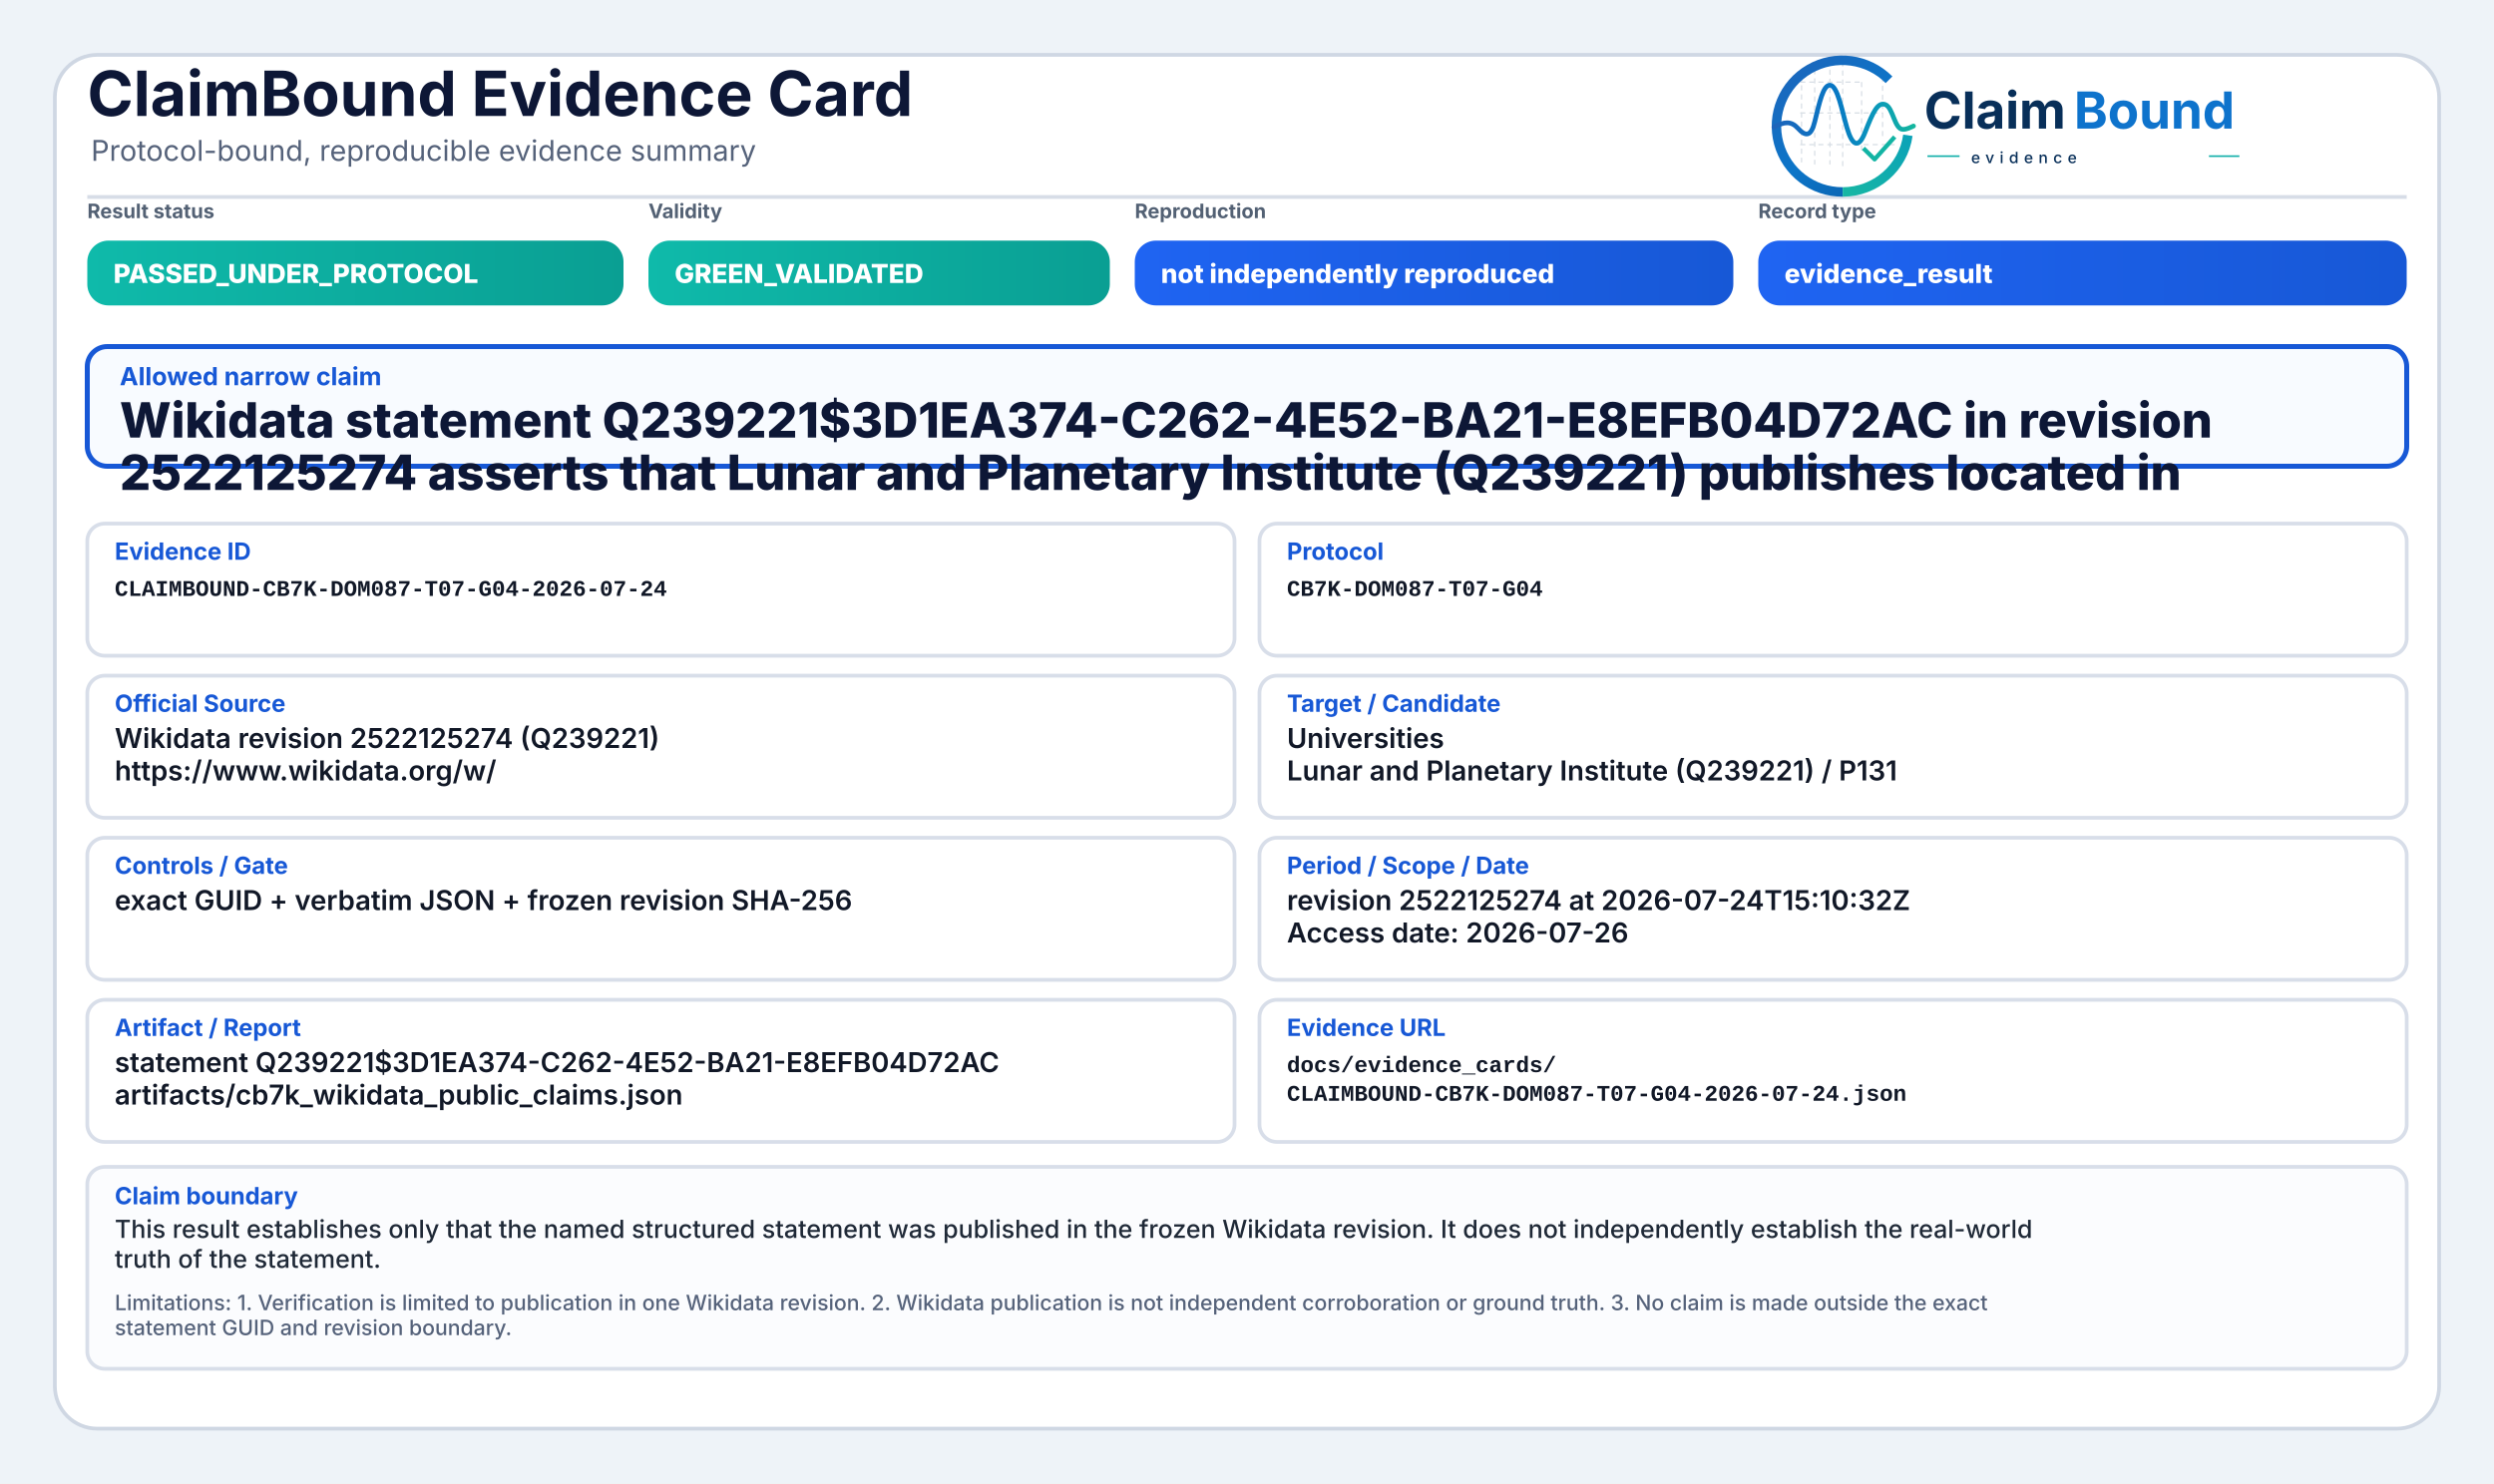
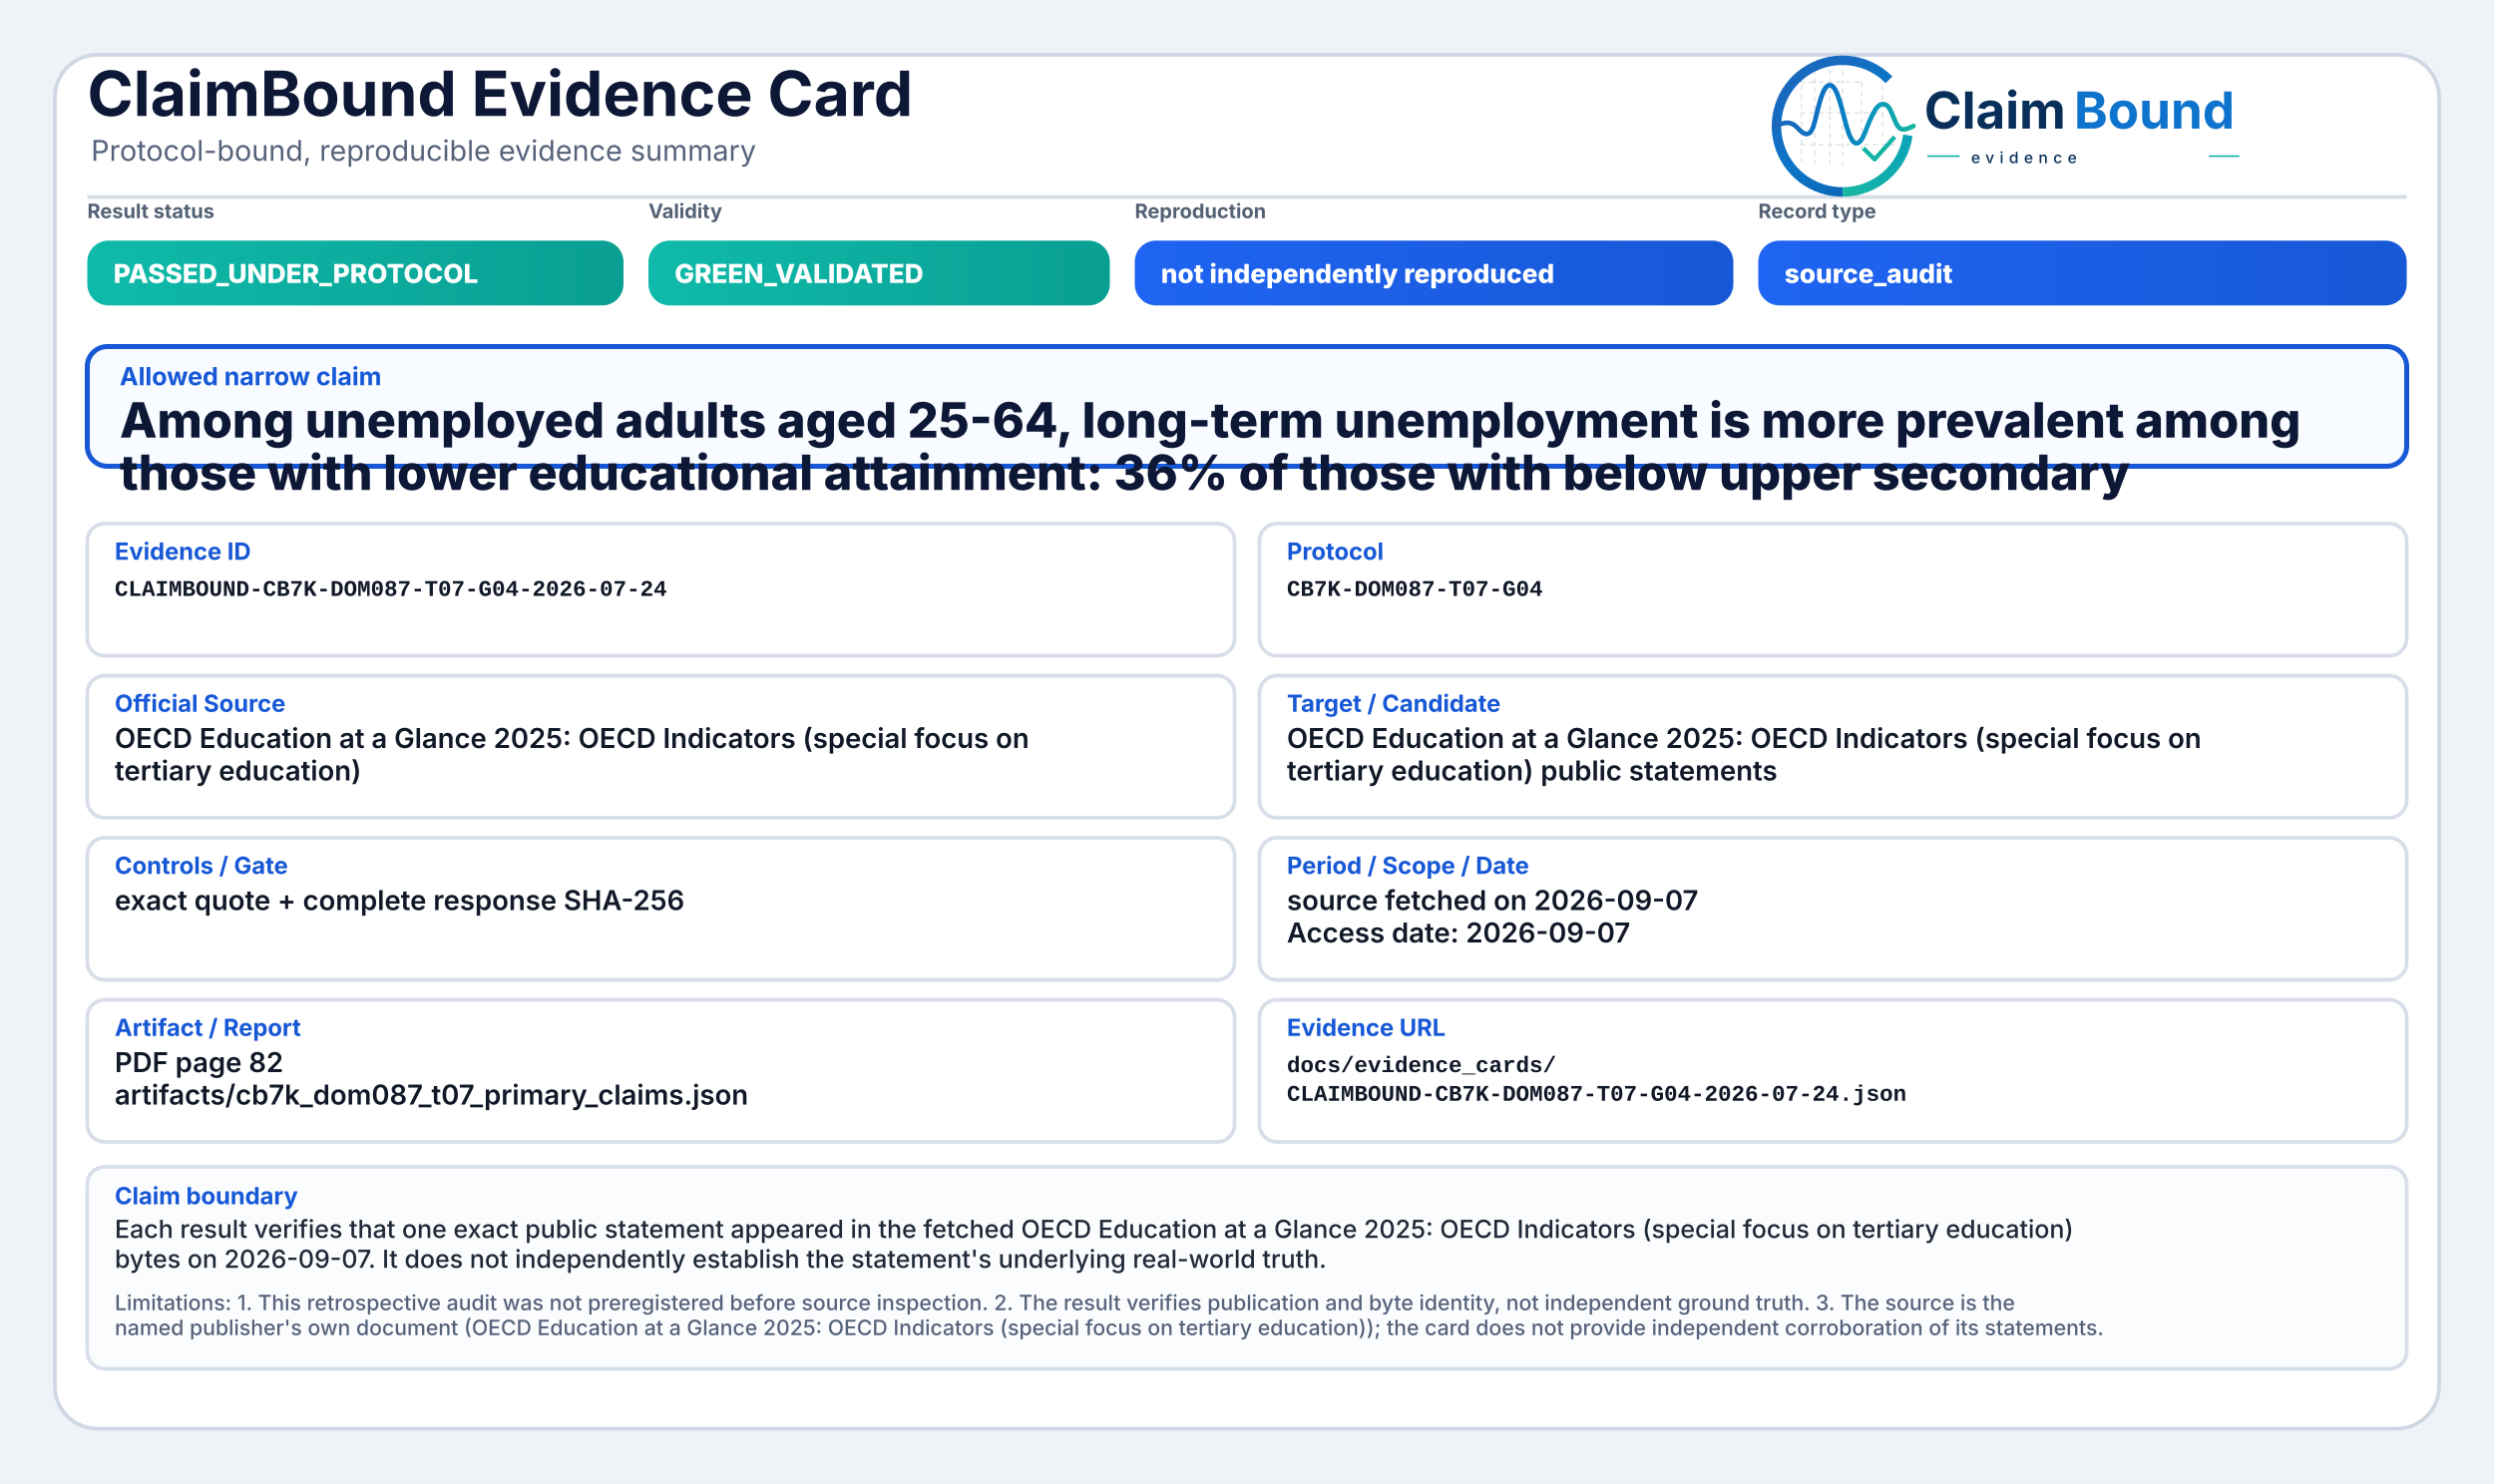
<svg xmlns="http://www.w3.org/2000/svg" width="2000" height="1190" viewBox="0 0 2000 1190" role="img" aria-label="ClaimBound Evidence Card">
  <defs>
    <linearGradient id="greenGrad" x1="0" y1="0" x2="1" y2="0">
      <stop offset="0%" stop-color="#0fbaaa" />
      <stop offset="100%" stop-color="#0a9f93" />
    </linearGradient>
    <linearGradient id="yellowGrad" x1="0" y1="0" x2="1" y2="0">
      <stop offset="0%" stop-color="#fbbf24" />
      <stop offset="100%" stop-color="#d97706" />
    </linearGradient>
    <linearGradient id="amberGrad" x1="0" y1="0" x2="1" y2="0">
      <stop offset="0%" stop-color="#f97316" />
      <stop offset="100%" stop-color="#c2410c" />
    </linearGradient>
    <linearGradient id="redGrad" x1="0" y1="0" x2="1" y2="0">
      <stop offset="0%" stop-color="#ef4444" />
      <stop offset="100%" stop-color="#b91c1c" />
    </linearGradient>
    <linearGradient id="grayGrad" x1="0" y1="0" x2="1" y2="0">
      <stop offset="0%" stop-color="#64748b" />
      <stop offset="100%" stop-color="#475569" />
    </linearGradient>
    <linearGradient id="blueGrad" x1="0" y1="0" x2="1" y2="0">
      <stop offset="0%" stop-color="#1f64f2" />
      <stop offset="100%" stop-color="#1758d6" />
    </linearGradient>
    <linearGradient id="logoRingBlue" x1="73" y1="453" x2="348" y2="793" gradientUnits="userSpaceOnUse">
      <stop offset="0" stop-color="#1E64BA" />
      <stop offset="0.55" stop-color="#0C75C8" />
      <stop offset="1" stop-color="#0A5FAB" />
    </linearGradient>
    <linearGradient id="logoRingTeal" x1="221" y1="792" x2="403" y2="594" gradientUnits="userSpaceOnUse">
      <stop offset="0" stop-color="#18B7A3" />
      <stop offset="1" stop-color="#089EBC" />
    </linearGradient>
    <linearGradient id="logoSignalGradient" x1="61" y1="628" x2="404" y2="628" gradientUnits="userSpaceOnUse">
      <stop offset="0" stop-color="#1E64BA" />
      <stop offset="0.43" stop-color="#0877C4" />
      <stop offset="0.72" stop-color="#0A97BB" />
      <stop offset="1" stop-color="#14B69E" />
    </linearGradient>
  </defs>
  <rect x="0" y="0" width="2000" height="1190" fill="#eef3f8" />
  <rect x="44" y="44" width="1912" height="1102" rx="34" fill="#ffffff" stroke="#cfd7e3" stroke-width="3" />
  <path d="M70 158 H1930" stroke="#d7dde7" stroke-width="3" />
  <text x="70" y="93" font-family="Inter, Segoe UI, Arial, sans-serif" font-size="50" font-weight="750" fill="#0d1736">ClaimBound Evidence Card</text>
  <text x="73" y="129" font-family="Inter, Segoe UI, Arial, sans-serif" font-size="23" font-weight="400" fill="#55627a">Protocol-bound, reproducible evidence summary</text>
  <g aria-label="ClaimBound evidence logo" transform="translate(1415,52) scale(0.33) translate(-40,-478)">
    <g stroke-linecap="butt" stroke-linejoin="round">
      <g stroke="#CBD3DC" stroke-width="3.2" stroke-linecap="round" stroke-dasharray="10 12" opacity="0.72">
        <path d="M130 507V714" />
        <path d="M162 490V719" />
        <path d="M199 491V719" />
        <path d="M230 471V726" />
        <path d="M276 521V690" />
        <path d="M327 508V650" />
        <path d="M128 520H277" />
        <path d="M128 595H327" />
        <path d="M128 672H355" />
      </g>
      <path d="M342.6 514.3A160 160 0 1 0 230 787" fill="none" stroke="url(#logoRingBlue)" stroke-width="23" />
      <path d="M230 787A160 160 0 0 0 388.4 649.3" fill="none" stroke="url(#logoRingTeal)" stroke-width="23" />
      <path d="M63 629.5C87 616.4 104.3 613.6 121.2 632.2C140.7 653.8 153.4 651.6 162.1 616.2C173.8 568.5 182.5 527.5 198.9 527.5C217.5 527.5 228.4 590.6 240.3 630.8C253.4 675.4 268.6 682.8 284.6 641.5C303.5 592.9 315.2 567.6 333.7 574.7C352.6 582 355.7 635.1 376.6 634.9C386.2 634.8 394 630.4 402 626.8" fill="none" stroke="url(#logoSignalGradient)" stroke-width="11.5" stroke-linecap="round" />
      <path d="M284 684.5L307.5 707.7L353 657" fill="none" stroke="#12B4A4" stroke-width="10.5" stroke-linecap="square" />
    </g>
    <text x="428" y="633" font-family="Inter, Segoe UI, Arial, sans-serif" font-size="124" font-weight="750" fill="#082F59" text-rendering="geometricPrecision">Claim</text>
    <text x="792" y="633" font-family="Inter, Segoe UI, Arial, sans-serif" font-size="124" font-weight="750" fill="#0E73CC" text-rendering="geometricPrecision">Bound</text>
    <line x1="436" y1="700" x2="514" y2="700" stroke="#11AFA9" stroke-width="4" />
    <text x="542" y="717" font-family="Inter, Segoe UI, Arial, sans-serif" font-size="38" font-weight="500" letter-spacing="13" fill="#082F59">evidence</text>
    <line x1="1120" y1="700" x2="1194" y2="700" stroke="#11AFA9" stroke-width="4" />
  </g>
  <text x="70" y="175" font-family="Inter, Segoe UI, Arial, sans-serif" font-size="16" font-weight="650" fill="#536174">Result status</text>
  <rect x="70" y="193" width="430" height="52" rx="17" fill="url(#greenGrad)" />
  <text x="91" y="227" font-family="Inter, Segoe UI, Arial, sans-serif" font-size="21" font-weight="800" fill="#ffffff">PASSED_UNDER_PROTOCOL</text>
  <text x="520" y="175" font-family="Inter, Segoe UI, Arial, sans-serif" font-size="16" font-weight="650" fill="#536174">Validity</text>
  <rect x="520" y="193" width="370" height="52" rx="17" fill="url(#greenGrad)" />
  <text x="541" y="227" font-family="Inter, Segoe UI, Arial, sans-serif" font-size="21" font-weight="800" fill="#ffffff">GREEN_VALIDATED</text>
  <text x="910" y="175" font-family="Inter, Segoe UI, Arial, sans-serif" font-size="16" font-weight="650" fill="#536174">Reproduction</text>
  <rect x="910" y="193" width="480" height="52" rx="17" fill="url(#blueGrad)" />
  <text x="931" y="227" font-family="Inter, Segoe UI, Arial, sans-serif" font-size="21" font-weight="800" fill="#ffffff">not independently reproduced</text>
  <text x="1410" y="175" font-family="Inter, Segoe UI, Arial, sans-serif" font-size="16" font-weight="650" fill="#536174">Record type</text>
  <rect x="1410" y="193" width="520" height="52" rx="17" fill="url(#blueGrad)" />
-   <text x="1431" y="227" font-family="Inter, Segoe UI, Arial, sans-serif" font-size="21" font-weight="800" fill="#ffffff">evidence_result</text>
+   <text x="1431" y="227" font-family="Inter, Segoe UI, Arial, sans-serif" font-size="21" font-weight="800" fill="#ffffff">source_audit</text>
  <rect x="70" y="278" width="1860" height="96" rx="16" fill="#f8fbff" stroke="#1758d6" stroke-width="4" />
  <text x="96" y="309" font-family="Inter, Segoe UI, Arial, sans-serif" font-size="20" font-weight="750" fill="#1758d6">Allowed narrow claim</text>
-   <text x="96" y="351" font-family="Inter, Segoe UI, Arial, sans-serif" font-size="39" font-weight="800" fill="#0d1736">Wikidata statement Q239221$3D1EA374-C262-4E52-BA21-E8EFB04D72AC in revision</text>
-   <text x="96" y="393" font-family="Inter, Segoe UI, Arial, sans-serif" font-size="39" font-weight="800" fill="#0d1736">2522125274 asserts that Lunar and Planetary Institute (Q239221) publishes located in</text>
+   <text x="96" y="351" font-family="Inter, Segoe UI, Arial, sans-serif" font-size="39" font-weight="800" fill="#0d1736">Among unemployed adults aged 25-64, long-term unemployment is more prevalent among</text>
+   <text x="96" y="393" font-family="Inter, Segoe UI, Arial, sans-serif" font-size="39" font-weight="800" fill="#0d1736">those with lower educational attainment: 36% of those with below upper secondary</text>
  <rect x="70" y="420" width="920" height="106" rx="14" fill="#ffffff" stroke="#d8dee9" stroke-width="3" />
  <text x="92" y="449" font-family="Inter, Segoe UI, Arial, sans-serif" font-size="19" font-weight="750" fill="#1758d6">Evidence ID</text>
  <text x="92" y="478" font-family="SFMono-Regular, Consolas, Liberation Mono, monospace" font-size="18" font-weight="600" fill="#111827">CLAIMBOUND-CB7K-DOM087-T07-G04-2026-07-24</text>
  <rect x="1010" y="420" width="920" height="106" rx="14" fill="#ffffff" stroke="#d8dee9" stroke-width="3" />
  <text x="1032" y="449" font-family="Inter, Segoe UI, Arial, sans-serif" font-size="19" font-weight="750" fill="#1758d6">Protocol</text>
  <text x="1032" y="478" font-family="SFMono-Regular, Consolas, Liberation Mono, monospace" font-size="18" font-weight="600" fill="#111827">CB7K-DOM087-T07-G04</text>
  <rect x="70" y="542" width="920" height="114" rx="14" fill="#ffffff" stroke="#d8dee9" stroke-width="3" />
  <text x="92" y="571" font-family="Inter, Segoe UI, Arial, sans-serif" font-size="19" font-weight="750" fill="#1758d6">Official Source</text>
-   <text x="92" y="600" font-family="Inter, Segoe UI, Arial, sans-serif" font-size="22" font-weight="600" fill="#111827">Wikidata revision 2522125274 (Q239221)</text>
-   <text x="92" y="626" font-family="Inter, Segoe UI, Arial, sans-serif" font-size="22" font-weight="600" fill="#111827">https://www.wikidata.org/w/</text>
+   <text x="92" y="600" font-family="Inter, Segoe UI, Arial, sans-serif" font-size="22" font-weight="600" fill="#111827">OECD Education at a Glance 2025: OECD Indicators (special focus on</text>
+   <text x="92" y="626" font-family="Inter, Segoe UI, Arial, sans-serif" font-size="22" font-weight="600" fill="#111827">tertiary education)</text>
  <rect x="1010" y="542" width="920" height="114" rx="14" fill="#ffffff" stroke="#d8dee9" stroke-width="3" />
  <text x="1032" y="571" font-family="Inter, Segoe UI, Arial, sans-serif" font-size="19" font-weight="750" fill="#1758d6">Target / Candidate</text>
-   <text x="1032" y="600" font-family="Inter, Segoe UI, Arial, sans-serif" font-size="22" font-weight="600" fill="#111827">Universities</text>
-   <text x="1032" y="626" font-family="Inter, Segoe UI, Arial, sans-serif" font-size="22" font-weight="600" fill="#111827">Lunar and Planetary Institute (Q239221) / P131</text>
+   <text x="1032" y="600" font-family="Inter, Segoe UI, Arial, sans-serif" font-size="22" font-weight="600" fill="#111827">OECD Education at a Glance 2025: OECD Indicators (special focus on</text>
+   <text x="1032" y="626" font-family="Inter, Segoe UI, Arial, sans-serif" font-size="22" font-weight="600" fill="#111827">tertiary education) public statements</text>
  <rect x="70" y="672" width="920" height="114" rx="14" fill="#ffffff" stroke="#d8dee9" stroke-width="3" />
  <text x="92" y="701" font-family="Inter, Segoe UI, Arial, sans-serif" font-size="19" font-weight="750" fill="#1758d6">Controls / Gate</text>
-   <text x="92" y="730" font-family="Inter, Segoe UI, Arial, sans-serif" font-size="22" font-weight="600" fill="#111827">exact GUID + verbatim JSON + frozen revision SHA-256</text>
+   <text x="92" y="730" font-family="Inter, Segoe UI, Arial, sans-serif" font-size="22" font-weight="600" fill="#111827">exact quote + complete response SHA-256</text>
  <rect x="1010" y="672" width="920" height="114" rx="14" fill="#ffffff" stroke="#d8dee9" stroke-width="3" />
  <text x="1032" y="701" font-family="Inter, Segoe UI, Arial, sans-serif" font-size="19" font-weight="750" fill="#1758d6">Period / Scope / Date</text>
-   <text x="1032" y="730" font-family="Inter, Segoe UI, Arial, sans-serif" font-size="22" font-weight="600" fill="#111827">revision 2522125274 at 2026-07-24T15:10:32Z</text>
-   <text x="1032" y="756" font-family="Inter, Segoe UI, Arial, sans-serif" font-size="22" font-weight="600" fill="#111827">Access date: 2026-07-26</text>
+   <text x="1032" y="730" font-family="Inter, Segoe UI, Arial, sans-serif" font-size="22" font-weight="600" fill="#111827">source fetched on 2026-09-07</text>
+   <text x="1032" y="756" font-family="Inter, Segoe UI, Arial, sans-serif" font-size="22" font-weight="600" fill="#111827">Access date: 2026-09-07</text>
  <rect x="70" y="802" width="920" height="114" rx="14" fill="#ffffff" stroke="#d8dee9" stroke-width="3" />
  <text x="92" y="831" font-family="Inter, Segoe UI, Arial, sans-serif" font-size="19" font-weight="750" fill="#1758d6">Artifact / Report</text>
-   <text x="92" y="860" font-family="Inter, Segoe UI, Arial, sans-serif" font-size="22" font-weight="600" fill="#111827">statement Q239221$3D1EA374-C262-4E52-BA21-E8EFB04D72AC</text>
-   <text x="92" y="886" font-family="Inter, Segoe UI, Arial, sans-serif" font-size="22" font-weight="600" fill="#111827">artifacts/cb7k_wikidata_public_claims.json</text>
+   <text x="92" y="860" font-family="Inter, Segoe UI, Arial, sans-serif" font-size="22" font-weight="600" fill="#111827">PDF page 82</text>
+   <text x="92" y="886" font-family="Inter, Segoe UI, Arial, sans-serif" font-size="22" font-weight="600" fill="#111827">artifacts/cb7k_dom087_t07_primary_claims.json</text>
  <rect x="1010" y="802" width="920" height="114" rx="14" fill="#ffffff" stroke="#d8dee9" stroke-width="3" />
  <text x="1032" y="831" font-family="Inter, Segoe UI, Arial, sans-serif" font-size="19" font-weight="750" fill="#1758d6">Evidence URL</text>
  <text x="1032" y="860" font-family="SFMono-Regular, Consolas, Liberation Mono, monospace" font-size="18" font-weight="600" fill="#111827">docs/evidence_cards/</text>
  <text x="1032" y="883" font-family="SFMono-Regular, Consolas, Liberation Mono, monospace" font-size="18" font-weight="600" fill="#111827">CLAIMBOUND-CB7K-DOM087-T07-G04-2026-07-24.json</text>
  <rect x="70" y="936" width="1860" height="162" rx="14" fill="#fbfcfe" stroke="#d8dee9" stroke-width="3" />
  <text x="92" y="966" font-family="Inter, Segoe UI, Arial, sans-serif" font-size="19" font-weight="750" fill="#1758d6">Claim boundary</text>
-   <text x="92" y="993" font-family="Inter, Segoe UI, Arial, sans-serif" font-size="20" font-weight="500" fill="#1f2937">This result establishes only that the named structured statement was published in the frozen Wikidata revision. It does not independently establish the real-world</text>
-   <text x="92" y="1017" font-family="Inter, Segoe UI, Arial, sans-serif" font-size="20" font-weight="500" fill="#1f2937">truth of the statement.</text>
-   <text x="92" y="1051" font-family="Inter, Segoe UI, Arial, sans-serif" font-size="17" font-weight="500" fill="#55627a">Limitations: 1. Verification is limited to publication in one Wikidata revision. 2. Wikidata publication is not independent corroboration or ground truth. 3. No claim is made outside the exact</text>
-   <text x="92" y="1071" font-family="Inter, Segoe UI, Arial, sans-serif" font-size="17" font-weight="500" fill="#55627a">statement GUID and revision boundary.</text>
+   <text x="92" y="993" font-family="Inter, Segoe UI, Arial, sans-serif" font-size="20" font-weight="500" fill="#1f2937">Each result verifies that one exact public statement appeared in the fetched OECD Education at a Glance 2025: OECD Indicators (special focus on tertiary education)</text>
+   <text x="92" y="1017" font-family="Inter, Segoe UI, Arial, sans-serif" font-size="20" font-weight="500" fill="#1f2937">bytes on 2026-09-07. It does not independently establish the statement's underlying real-world truth.</text>
+   <text x="92" y="1051" font-family="Inter, Segoe UI, Arial, sans-serif" font-size="17" font-weight="500" fill="#55627a">Limitations: 1. This retrospective audit was not preregistered before source inspection. 2. The result verifies publication and byte identity, not independent ground truth. 3. The source is the</text>
+   <text x="92" y="1071" font-family="Inter, Segoe UI, Arial, sans-serif" font-size="17" font-weight="500" fill="#55627a">named publisher's own document (OECD Education at a Glance 2025: OECD Indicators (special focus on tertiary education)); the card does not provide independent corroboration of its statements.</text>
</svg>
